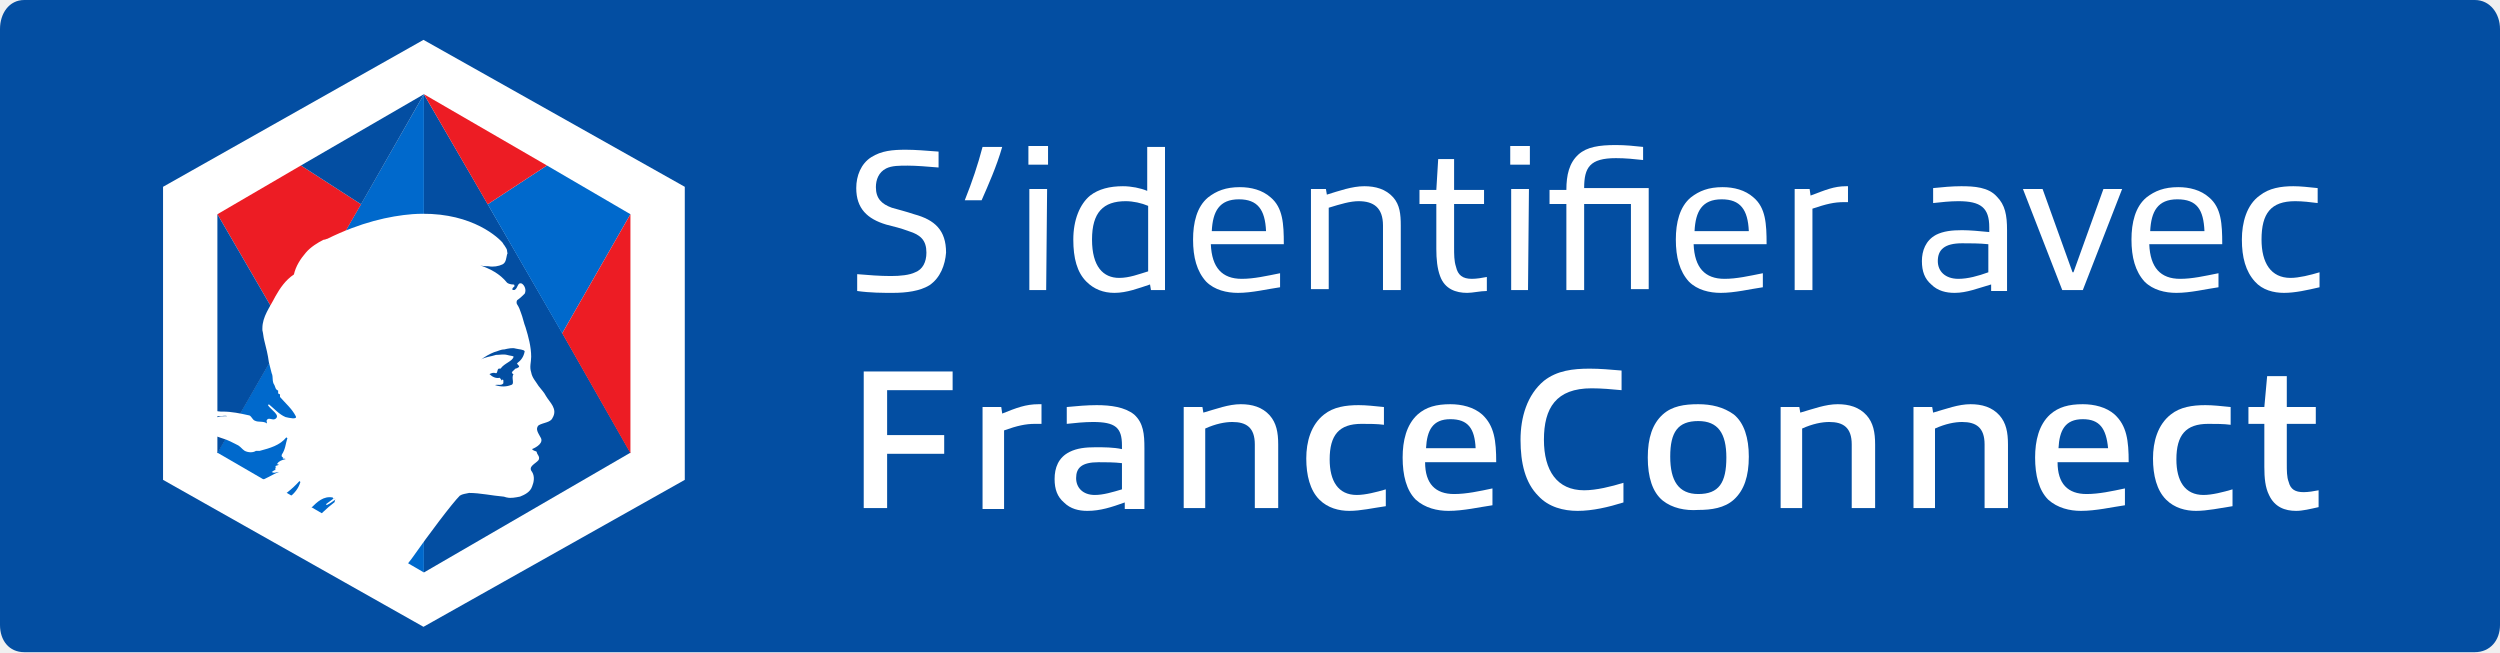
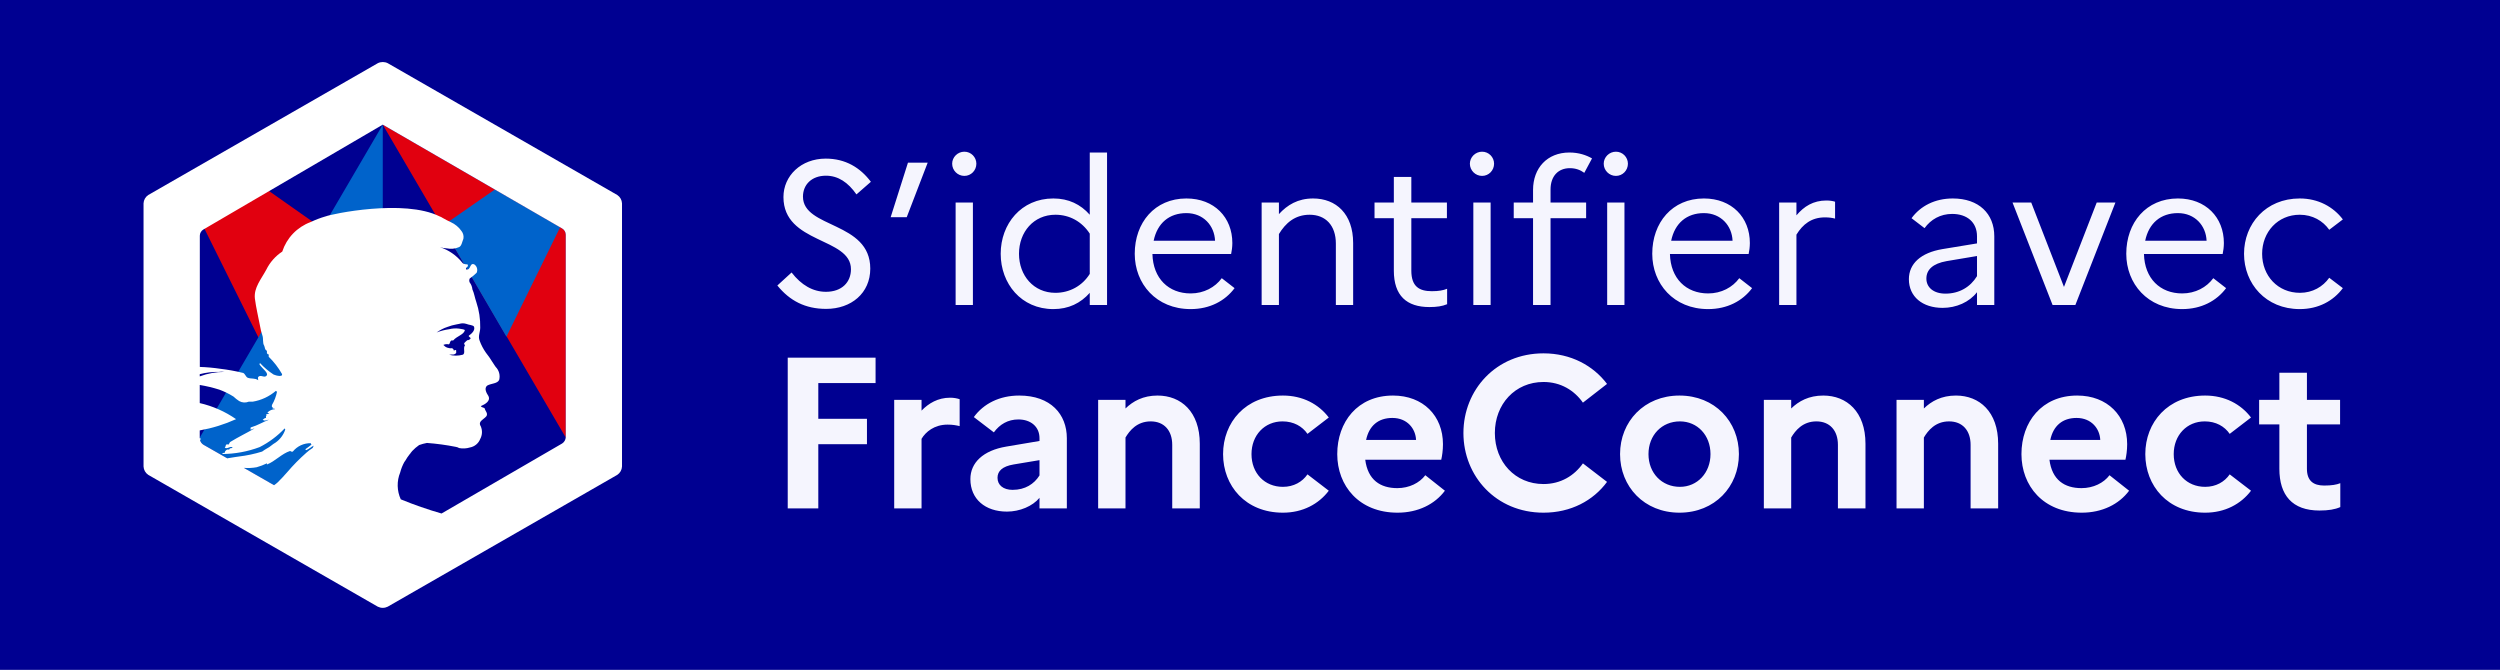
- <svg xmlns="http://www.w3.org/2000/svg" width="230px" height="60px" viewBox="0 0 230 60" version="1.1">
-   <g id="Page-1" stroke="none" stroke-width="1" fill="none" fill-rule="evenodd">
-     <g id="bouton-fc-standard" fill-rule="nonzero">
-       <path d="M2.235,0 C0.828,0 -1.70530257e-13,1.25 -1.70530257e-13,2.667 L-1.70530257e-13,57.5 C-1.70530257e-13,58.917 0.828,60 2.235,60 L227.683,60 C229.09,60 230,58.917 230,57.5 L230,2.667 C230,1.25 229.09,0 227.683,0 L38.32,0 L2.235,0 Z" id="Fond" fill="#034EA2" />
-       <g id="Typo" transform="translate(78, 13)" fill="#FFFFFF">
-         <path d="M7.489,13.256 C6.628,13.772 5.423,13.944 4.132,13.944 C3.271,13.944 2.066,13.944 0.861,13.772 L0.861,12.223 C1.894,12.309 2.927,12.395 3.959,12.395 C4.82,12.395 5.681,12.309 6.197,12.051 C6.886,11.792 7.23,11.104 7.23,10.243 C7.23,9.124 6.714,8.608 5.595,8.263 C4.906,8.005 4.218,7.833 3.529,7.661 C1.808,7.144 0.775,6.197 0.775,4.304 C0.775,3.185 1.205,2.066 2.152,1.463 C3.099,0.861 4.132,0.775 5.337,0.775 C6.197,0.775 7.23,0.861 8.349,0.947 L8.349,2.41 C7.316,2.324 6.284,2.238 5.509,2.238 C4.734,2.238 4.046,2.238 3.529,2.496 C2.841,2.841 2.582,3.529 2.582,4.218 C2.582,5.251 3.099,5.767 4.046,6.111 C4.648,6.284 5.337,6.456 6.111,6.714 C8.005,7.23 9.038,8.177 9.038,10.243 C8.952,11.362 8.522,12.567 7.489,13.256" id="Path" />
-         <path d="M10.759,5.423 C11.448,3.701 11.965,2.152 12.395,0.516 L14.203,0.516 C13.686,2.324 12.911,4.046 12.309,5.423 L10.759,5.423 Z" id="Path" />
-         <path d="M16.613,0.43 L18.42,0.43 L18.42,2.152 L16.613,2.152 L16.613,0.43 Z M18.248,13.686 L16.699,13.686 L16.699,4.39 L18.334,4.39 L18.248,13.686 L18.248,13.686 Z" id="Shape" />
-         <path d="M27.889,13.686 L27.803,13.17 C26.77,13.514 25.651,13.944 24.532,13.944 C23.499,13.944 22.638,13.6 21.949,12.911 C21.089,12.051 20.744,10.759 20.744,9.038 C20.744,7.23 21.347,5.767 22.294,4.992 C23.068,4.39 24.101,4.132 25.306,4.132 C26.081,4.132 26.942,4.304 27.544,4.562 L27.544,0.516 L29.18,0.516 L29.18,13.686 L27.889,13.686 L27.889,13.686 Z M27.63,11.965 L27.63,5.939 C27.028,5.681 26.253,5.509 25.565,5.509 C23.499,5.509 22.466,6.542 22.466,9.038 C22.466,11.534 23.499,12.567 24.962,12.567 C25.909,12.567 26.77,12.223 27.63,11.965" id="Shape" />
-         <path d="M35.894,13.944 C34.861,13.944 33.742,13.686 32.967,12.911 C32.106,11.965 31.762,10.673 31.762,9.038 C31.762,7.489 32.106,6.025 33.139,5.165 C33.914,4.562 34.775,4.218 36.066,4.218 C37.099,4.218 38.132,4.476 38.906,5.165 C40.025,6.111 40.111,7.575 40.111,9.468 L33.397,9.468 C33.484,11.62 34.43,12.653 36.238,12.653 C37.357,12.653 38.476,12.395 39.767,12.137 L39.767,13.428 C38.562,13.6 37.185,13.944 35.894,13.944 M35.98,5.337 C34.172,5.337 33.57,6.456 33.484,8.263 L38.476,8.263 C38.39,6.284 37.701,5.337 35.98,5.337" id="Shape" />
-         <path d="M49.235,13.686 L49.235,7.747 C49.235,6.111 48.375,5.509 46.997,5.509 C46.223,5.509 45.362,5.767 44.243,6.111 L44.243,13.6 L42.608,13.6 L42.608,4.39 L43.985,4.39 L44.071,4.906 C45.19,4.562 46.395,4.132 47.514,4.132 C48.547,4.132 49.494,4.39 50.182,5.165 C50.785,5.853 50.871,6.714 50.871,7.747 L50.871,13.686 L49.235,13.686 L49.235,13.686 Z" id="Path" />
-         <path d="M56.982,13.944 C55.949,13.944 54.916,13.6 54.486,12.395 C54.228,11.706 54.142,10.846 54.142,9.899 L54.142,5.767 L52.592,5.767 L52.592,4.476 L54.142,4.476 L54.314,1.635 L55.777,1.635 L55.777,4.476 L58.532,4.476 L58.532,5.767 L55.777,5.767 L55.777,9.727 C55.777,10.415 55.777,11.018 55.949,11.534 C56.122,12.309 56.552,12.653 57.413,12.653 C57.843,12.653 58.359,12.567 58.79,12.481 L58.79,13.772 C58.187,13.772 57.499,13.944 56.982,13.944" id="Path" />
-         <path d="M60.942,0.43 L62.749,0.43 L62.749,2.152 L60.942,2.152 L60.942,0.43 Z M62.577,13.686 L61.028,13.686 L61.028,4.39 L62.663,4.39 L62.577,13.686 L62.577,13.686 Z" id="Shape" />
-         <path d="M72.046,13.686 L72.046,5.767 L67.742,5.767 L67.742,13.686 L66.106,13.686 L66.106,5.767 L64.557,5.767 L64.557,4.476 L66.106,4.476 C66.106,3.099 66.365,1.98 67.225,1.205 C68,0.516 69.119,0.344 70.668,0.344 C71.529,0.344 72.39,0.43 73.165,0.516 L73.165,1.722 C72.39,1.635 71.529,1.549 70.668,1.549 C68.258,1.549 67.742,2.41 67.742,4.304 L73.681,4.304 L73.681,13.6 L72.046,13.6 L72.046,13.686 Z" id="Path" />
-         <path d="M80.309,13.944 C79.276,13.944 78.157,13.686 77.382,12.911 C76.522,11.965 76.177,10.673 76.177,9.038 C76.177,7.489 76.522,6.025 77.554,5.165 C78.329,4.562 79.19,4.218 80.481,4.218 C81.514,4.218 82.547,4.476 83.322,5.165 C84.441,6.111 84.527,7.575 84.527,9.468 L77.813,9.468 C77.899,11.62 78.846,12.653 80.653,12.653 C81.772,12.653 82.891,12.395 84.182,12.137 L84.182,13.428 C82.977,13.6 81.6,13.944 80.309,13.944 M80.395,5.337 C78.587,5.337 77.985,6.456 77.899,8.263 L82.891,8.263 C82.805,6.284 82.116,5.337 80.395,5.337" id="Shape" />
-         <path d="M87.109,13.686 L87.109,4.39 L88.486,4.39 L88.572,4.992 C89.949,4.476 90.724,4.132 91.843,4.132 L92.015,4.132 L92.015,5.595 L91.671,5.595 C90.724,5.595 90.035,5.767 88.744,6.197 L88.744,13.686 L87.109,13.686 Z" id="Path" />
-         <path d="M105.185,13.686 L105.185,13.17 C103.98,13.514 102.947,13.944 101.828,13.944 C101.053,13.944 100.278,13.772 99.676,13.17 C99.073,12.653 98.815,11.965 98.815,11.018 C98.815,10.071 99.159,9.124 100.106,8.608 C100.795,8.263 101.57,8.177 102.516,8.177 C103.205,8.177 104.152,8.263 105.013,8.349 L105.013,7.919 C105.013,6.111 104.238,5.509 102.172,5.509 C101.397,5.509 100.623,5.595 99.848,5.681 L99.848,4.304 C100.709,4.218 101.57,4.132 102.43,4.132 C103.635,4.132 104.927,4.218 105.701,5.078 C106.476,5.853 106.648,6.8 106.648,8.177 L106.648,13.772 L105.185,13.772 L105.185,13.686 Z M104.927,9.468 C104.152,9.382 103.205,9.382 102.516,9.382 C100.881,9.382 100.278,9.985 100.278,11.018 C100.278,11.965 100.967,12.653 102.172,12.653 C103.033,12.653 103.98,12.395 104.927,12.051 L104.927,9.468 L104.927,9.468 Z" id="Shape" />
-         <polygon id="Path" points="111.727 13.686 108.111 4.39 109.919 4.39 112.673 12.051 112.759 12.051 115.514 4.39 117.235 4.39 113.62 13.686" />
-         <path d="M122.228,13.944 C121.195,13.944 120.076,13.686 119.301,12.911 C118.441,11.965 118.096,10.673 118.096,9.038 C118.096,7.489 118.441,6.025 119.473,5.165 C120.248,4.562 121.109,4.218 122.4,4.218 C123.433,4.218 124.466,4.476 125.241,5.165 C126.359,6.111 126.446,7.575 126.446,9.468 L119.732,9.468 C119.818,11.62 120.765,12.653 122.572,12.653 C123.691,12.653 124.81,12.395 126.101,12.137 L126.101,13.428 C124.896,13.6 123.519,13.944 122.228,13.944 M122.314,5.337 C120.506,5.337 119.904,6.456 119.818,8.263 L124.81,8.263 C124.724,6.284 124.122,5.337 122.314,5.337" id="Shape" />
-         <path d="M132.127,13.944 C131.18,13.944 130.147,13.686 129.458,12.911 C128.597,11.965 128.253,10.673 128.253,9.038 C128.253,7.489 128.684,5.853 129.889,4.992 C130.749,4.304 131.868,4.132 132.987,4.132 C133.676,4.132 134.365,4.218 135.225,4.304 L135.225,5.681 C134.537,5.595 133.848,5.509 133.159,5.509 C130.922,5.509 130.061,6.628 130.061,9.038 C130.061,11.19 130.922,12.567 132.729,12.567 C133.504,12.567 134.537,12.309 135.397,12.051 L135.397,13.428 C134.278,13.686 133.159,13.944 132.127,13.944" id="Path" />
-         <polygon id="Path" points="3.615 28.749 3.615 33.742 1.463 33.742 1.463 21.175 9.641 21.175 9.641 22.896 3.615 22.896 3.615 27.028 8.866 27.028 8.866 28.749" />
-         <path d="M12.395,33.742 L12.395,24.446 L14.116,24.446 L14.203,25.048 C15.494,24.532 16.354,24.187 17.559,24.187 L17.818,24.187 L17.818,25.995 L17.215,25.995 C16.354,25.995 15.58,26.167 14.375,26.597 L14.375,33.828 L12.395,33.828 L12.395,33.742 Z" id="Path" />
-         <path d="M25.478,33.742 L25.478,33.225 C24.273,33.656 23.241,34 22.035,34 C21.261,34 20.486,33.828 19.884,33.225 C19.281,32.709 19.023,32.02 19.023,31.073 C19.023,30.041 19.367,29.094 20.4,28.577 C21.089,28.233 21.863,28.147 22.81,28.147 C23.499,28.147 24.446,28.147 25.22,28.319 L25.22,27.975 C25.22,26.339 24.618,25.823 22.552,25.823 C21.777,25.823 20.916,25.909 20.142,25.995 L20.142,24.446 C21.003,24.359 22.035,24.273 22.896,24.273 C24.187,24.273 25.478,24.446 26.339,25.134 C27.2,25.909 27.286,26.942 27.286,28.233 L27.286,33.828 L25.478,33.828 L25.478,33.742 Z M25.22,29.61 C24.532,29.524 23.671,29.524 23.068,29.524 C21.519,29.524 21.003,30.041 21.003,30.987 C21.003,31.848 21.605,32.537 22.724,32.537 C23.499,32.537 24.359,32.278 25.22,32.02 L25.22,29.61 Z" id="Shape" />
-         <path d="M37.443,33.742 L37.443,27.889 C37.443,26.339 36.668,25.823 35.377,25.823 C34.689,25.823 33.828,25.995 32.881,26.425 L32.881,33.742 L30.901,33.742 L30.901,24.446 L32.623,24.446 L32.709,24.962 C33.914,24.618 35.033,24.187 36.152,24.187 C37.185,24.187 38.132,24.446 38.82,25.22 C39.423,25.909 39.595,26.77 39.595,27.889 L39.595,33.742 L37.443,33.742 Z" id="Path" />
-         <path d="M46.137,34 C45.19,34 44.157,33.742 43.382,32.967 C42.522,32.106 42.177,30.729 42.177,29.18 C42.177,27.63 42.608,26.081 43.813,25.134 C44.673,24.446 45.792,24.273 46.997,24.273 C47.686,24.273 48.461,24.359 49.322,24.446 L49.322,26.081 C48.719,25.995 47.944,25.995 47.256,25.995 C45.19,25.995 44.329,27.028 44.329,29.266 C44.329,31.246 45.104,32.537 46.825,32.537 C47.6,32.537 48.633,32.278 49.494,32.02 L49.494,33.57 C48.289,33.742 47.17,34 46.137,34" id="Path" />
-         <path d="M55.261,34 C54.228,34 53.109,33.742 52.248,32.967 C51.387,32.106 51.043,30.729 51.043,29.094 C51.043,27.544 51.387,26.081 52.42,25.134 C53.195,24.446 54.142,24.187 55.433,24.187 C56.466,24.187 57.585,24.446 58.359,25.134 C59.478,26.167 59.651,27.544 59.651,29.524 L53.109,29.524 C53.109,31.504 54.056,32.451 55.777,32.451 C56.896,32.451 58.101,32.192 59.306,31.934 L59.306,33.484 C58.101,33.656 56.638,34 55.261,34 M55.433,25.565 C53.797,25.565 53.281,26.597 53.195,28.233 L57.757,28.233 C57.671,26.425 57.068,25.565 55.433,25.565" id="Shape" />
-         <path d="M67.139,34 C65.848,34 64.471,33.656 63.524,32.623 C62.319,31.418 61.889,29.61 61.889,27.458 C61.889,25.392 62.491,23.327 64.041,22.035 C65.246,21.089 66.709,20.916 68.258,20.916 C69.205,20.916 70.152,21.003 71.185,21.089 L71.185,22.896 C70.324,22.81 69.291,22.724 68.43,22.724 C65.159,22.724 64.041,24.532 64.041,27.458 C64.041,30.299 65.246,32.106 67.742,32.106 C68.861,32.106 70.238,31.762 71.357,31.418 L71.357,33.225 C69.98,33.656 68.516,34 67.139,34" id="Path" />
-         <path d="M74.972,33.053 C74.025,32.278 73.595,30.901 73.595,29.094 C73.595,27.286 74.025,25.995 74.972,25.134 C75.833,24.359 76.952,24.187 78.243,24.187 C79.448,24.187 80.567,24.446 81.514,25.134 C82.461,25.909 82.891,27.286 82.891,29.008 C82.891,30.815 82.461,32.106 81.514,32.967 C80.653,33.742 79.448,33.914 78.243,33.914 C77.038,34 75.833,33.742 74.972,33.053 M80.825,29.094 C80.825,26.856 80.051,25.737 78.243,25.737 C76.349,25.737 75.661,26.77 75.661,29.008 C75.661,31.246 76.435,32.451 78.243,32.451 C80.137,32.451 80.825,31.418 80.825,29.094" id="Shape" />
-         <path d="M92.359,33.742 L92.359,27.889 C92.359,26.339 91.585,25.823 90.294,25.823 C89.605,25.823 88.744,25.995 87.797,26.425 L87.797,33.742 L85.818,33.742 L85.818,24.446 L87.539,24.446 L87.625,24.962 C88.83,24.618 89.949,24.187 91.068,24.187 C92.101,24.187 93.048,24.446 93.737,25.22 C94.339,25.909 94.511,26.77 94.511,27.889 L94.511,33.742 L92.359,33.742 Z" id="Path" />
-         <path d="M104.582,33.742 L104.582,27.889 C104.582,26.339 103.808,25.823 102.516,25.823 C101.828,25.823 100.967,25.995 100.02,26.425 L100.02,33.742 L98.041,33.742 L98.041,24.446 L99.762,24.446 L99.848,24.962 C101.053,24.618 102.172,24.187 103.291,24.187 C104.324,24.187 105.271,24.446 105.959,25.22 C106.562,25.909 106.734,26.77 106.734,27.889 L106.734,33.742 L104.582,33.742 Z" id="Path" />
-         <path d="M113.448,34 C112.415,34 111.296,33.742 110.435,32.967 C109.575,32.106 109.23,30.729 109.23,29.094 C109.23,27.544 109.575,26.081 110.608,25.134 C111.382,24.446 112.329,24.187 113.62,24.187 C114.653,24.187 115.772,24.446 116.547,25.134 C117.666,26.167 117.838,27.544 117.838,29.524 L111.296,29.524 C111.296,31.504 112.243,32.451 113.965,32.451 C115.084,32.451 116.289,32.192 117.494,31.934 L117.494,33.484 C116.289,33.656 114.825,34 113.448,34 M113.62,25.565 C111.985,25.565 111.468,26.597 111.382,28.233 L115.944,28.233 C115.772,26.425 115.17,25.565 113.62,25.565" id="Shape" />
-         <path d="M124.035,34 C123.089,34 122.056,33.742 121.281,32.967 C120.42,32.106 120.076,30.729 120.076,29.18 C120.076,27.63 120.506,26.081 121.711,25.134 C122.572,24.446 123.691,24.273 124.896,24.273 C125.585,24.273 126.359,24.359 127.22,24.446 L127.22,26.081 C126.618,25.995 125.843,25.995 125.154,25.995 C123.089,25.995 122.228,27.028 122.228,29.266 C122.228,31.246 123.003,32.537 124.724,32.537 C125.499,32.537 126.532,32.278 127.392,32.02 L127.392,33.57 C126.273,33.742 125.068,34 124.035,34" id="Path" />
-         <path d="M133.246,34 C132.213,34 131.266,33.656 130.749,32.537 C130.405,31.848 130.319,30.987 130.319,29.954 L130.319,25.995 L128.856,25.995 L128.856,24.446 L130.319,24.446 L130.577,21.605 L132.385,21.605 L132.385,24.446 L135.053,24.446 L135.053,25.995 L132.385,25.995 L132.385,29.61 C132.385,30.299 132.385,30.901 132.557,31.332 C132.729,32.02 133.159,32.278 133.934,32.278 C134.365,32.278 134.881,32.192 135.311,32.106 L135.311,33.656 C134.537,33.828 133.848,34 133.246,34" id="Path" />
-       </g>
-       <g id="Symbole" transform="translate(15, 3)">
-         <polygon id="Hexagone" fill="#FFFFFF" points="0 14.186 0 41.147 23.96 54.667 48 41.147 48 14.186 23.96 0.667" />
-         <g id="Mosaique" transform="translate(5, 5.666667)">
-           <polygon id="Path" fill="#034EA2" points="31.722 21.959 24.865 10.109 19 0 19 13.838 19 44 38 32.979 38 32.979" />
-           <polygon id="Path" fill="#0069CC" points="24.865 10.128 31.722 22 38 11.042 38 11.042 30.317 6.558" />
-           <polygon id="Path" fill="#ED1C24" points="30.317 6.558 19 2.22044605e-14 24.865 10.128" />
-           <polygon id="Path" fill="#0069CC" points="24.865 10.128 19 2.22044605e-14" />
-           <polygon id="Path" fill="#ED1C24" points="38 33.042 38 11.042 31.722 22" />
-           <polygon id="Path" fill="#0069CC" points="6.361 21.959 13.217 10.109 19 0 19 13.838 19 44 0 32.979 0 32.979" />
-           <polygon id="Path" fill="#ED1C24" points="13.217 10.128 6.361 22 0 11.042 0 11.042 7.683 6.558" />
-           <polygon id="Path" fill="#034EA2" points="7.683 6.558 19 2.22044605e-14 13.217 10.128" />
-           <polygon id="Path" fill="#034EA2" points="-9.23705556e-14 33.042 -9.23705556e-14 11.042 6.361 22" />
-         </g>
-         <g id="Marianne" transform="translate(3, 16.66667)">
-           <path d="M26.246,13.21 C26.585,13.21 26.923,13.125 27.262,13.21 C27.515,13.295 27.854,13.295 27.854,13.38 C27.769,13.89 27.008,13.975 26.669,14.485 C26.585,14.485 26.585,14.485 26.5,14.485 C26.331,14.57 26.415,14.91 26.246,14.91 C26.077,14.825 25.908,14.91 25.654,14.995 C25.908,15.25 26.246,15.42 26.585,15.335 C26.669,15.335 26.754,15.42 26.754,15.59 C26.754,15.59 26.838,15.59 26.838,15.505 C26.923,15.505 26.923,15.505 26.923,15.59 C26.923,15.675 26.923,15.76 26.923,15.845 C26.754,16.1 26.415,16.015 26.162,16.015 C26.669,16.1 27.177,16.1 27.6,16.015 C27.938,15.845 27.6,15.25 27.854,14.995 C27.769,14.995 27.854,14.825 27.685,14.825 C27.769,14.74 27.938,14.485 28.023,14.485 C28.108,14.485 28.362,14.4 28.362,14.315 C28.362,14.23 28.108,14.145 28.192,13.975 C28.531,13.72 28.869,13.38 28.7,12.955 C28.615,12.785 28.108,12.785 27.854,12.7 C27.515,12.615 27.177,12.7 26.838,12.785 C26.5,12.785 26.246,12.955 25.908,13.04 C25.485,13.21 25.146,13.465 24.723,13.72 C25.315,13.465 25.738,13.38 26.246,13.21 Z" id="Path" fill="#034EA2" />
-           <path d="M32.232,16.77 C32.062,16.433 31.806,16.181 31.55,15.845 C31.294,15.424 30.953,15.088 30.868,14.583 C30.697,14.079 30.868,13.658 30.868,13.154 C30.868,12.229 30.612,11.304 30.356,10.463 C30.186,10.042 30.1,9.538 29.93,9.117 C29.845,8.865 29.759,8.613 29.589,8.36 C29.504,8.276 29.504,8.024 29.589,7.94 C29.845,7.772 30.1,7.519 30.271,7.351 C30.441,7.015 30.271,6.594 30.015,6.426 C29.589,6.258 29.674,6.847 29.333,7.015 C29.248,7.015 29.248,7.015 29.162,7.015 C29.077,6.847 29.248,6.762 29.333,6.678 C29.333,6.594 29.333,6.51 29.248,6.51 C28.992,6.51 28.736,6.426 28.651,6.342 C27.969,5.501 27.116,5.081 26.178,4.744 C26.434,4.828 26.69,4.828 26.945,4.828 C27.372,4.912 27.883,4.828 28.224,4.66 C28.566,4.492 28.566,4.071 28.651,3.735 C28.736,3.651 28.651,3.567 28.651,3.399 C28.651,3.231 28.48,3.062 28.395,2.894 C28.395,2.894 28.31,2.81 28.224,2.642 C27.542,1.885 24.899,-0.301 19.953,0.035 C17.821,0.203 15.178,0.792 12.108,2.305 C12.023,2.305 11.938,2.39 11.767,2.39 C11.256,2.642 10.574,3.062 10.147,3.567 C9.636,4.156 9.209,4.828 9.039,5.585 C8.271,6.09 7.76,6.847 7.333,7.603 C6.822,8.613 6.139,9.454 6.139,10.547 C6.139,10.631 6.139,10.715 6.139,10.715 C6.225,11.051 6.225,11.304 6.31,11.64 C6.481,12.313 6.651,12.985 6.736,13.658 C6.822,13.995 6.907,14.331 6.992,14.667 C7.163,15.004 6.992,15.424 7.248,15.761 C7.333,15.929 7.333,16.181 7.589,16.265 C7.589,16.349 7.589,16.433 7.589,16.517 C7.674,16.602 7.674,16.602 7.76,16.602 C7.76,16.686 7.76,16.77 7.76,16.854 C8.271,17.442 8.868,17.947 9.209,18.62 C9.38,18.956 8.612,18.788 8.271,18.704 C7.674,18.452 7.248,17.947 6.736,17.527 C6.736,17.527 6.651,17.611 6.651,17.611 C6.907,18.031 7.845,18.536 7.333,18.872 C7.077,19.04 6.736,18.704 6.566,18.956 C6.481,19.04 6.566,19.208 6.566,19.293 C6.225,19.04 5.798,19.208 5.457,19.04 C5.201,18.956 5.116,18.536 4.86,18.536 C4.093,18.368 3.326,18.199 2.473,18.199 C2.388,18.199 2.302,18.199 2.302,18.199 C1.535,18.115 0.767,18.031 0.085,18.115 L0.085,18.956 C0.767,18.788 1.45,18.62 2.132,18.62 C2.217,18.62 2.302,18.62 2.302,18.62 C2.473,18.62 2.729,18.536 2.899,18.62 C2.643,18.62 2.302,18.62 2.046,18.704 C1.364,18.788 0.682,19.04 0,19.293 L0,20.134 C0.341,20.218 0.767,20.218 1.109,20.302 C1.535,20.386 1.961,20.47 2.388,20.638 C2.984,20.806 3.411,21.059 3.922,21.311 C4.178,21.479 4.264,21.647 4.519,21.815 C4.86,21.984 5.287,21.984 5.543,21.815 C5.628,21.815 5.798,21.815 5.884,21.815 C6.822,21.563 7.76,21.311 8.356,20.554 C8.356,20.638 8.442,20.638 8.442,20.638 C8.271,21.143 8.271,21.647 7.93,22.152 C7.93,22.236 7.845,22.32 8.015,22.404 C8.101,22.404 8.101,22.404 8.101,22.404 C8.015,22.404 8.015,22.404 8.015,22.488 C8.015,22.572 8.186,22.488 8.271,22.572 C7.93,22.656 7.674,22.74 7.504,22.993 C7.504,23.077 7.589,23.077 7.674,23.077 C7.589,23.161 7.333,23.161 7.333,23.245 C7.333,23.245 7.419,23.329 7.419,23.329 C7.333,23.329 7.333,23.329 7.333,23.413 C7.333,23.497 7.333,23.497 7.333,23.581 C7.163,23.581 7.077,23.75 6.992,23.75 C7.248,23.918 7.419,23.75 7.674,23.75 C6.992,24.002 6.481,24.422 5.798,24.591 C5.713,24.591 5.798,24.759 5.713,24.759 C5.884,24.843 6.054,24.675 6.225,24.675 C5.884,24.927 5.543,25.095 5.201,25.263 L7.248,26.441 C8.101,25.936 8.868,25.347 9.55,24.591 C9.55,24.591 9.636,24.675 9.636,24.675 C9.465,25.263 9.124,25.684 8.612,26.104 C8.271,26.272 8.015,26.609 7.76,26.693 L9.294,27.534 C9.636,27.282 9.891,27.113 10.318,26.945 C10.403,26.945 10.488,27.029 10.659,27.029 C11.17,26.525 11.767,25.936 12.62,26.104 C12.62,26.188 12.62,26.188 12.705,26.188 C12.705,26.188 12.705,26.188 12.705,26.188 C12.705,26.188 12.791,26.188 12.791,26.104 C12.791,26.188 12.791,26.188 12.705,26.188 C12.449,26.357 12.279,26.525 12.023,26.693 C11.938,26.777 12.023,26.777 12.108,26.777 C12.449,26.609 12.62,26.441 12.876,26.272 C12.791,26.357 12.791,26.441 12.791,26.525 C12.023,27.113 11.426,27.702 10.829,28.375 L18.93,33 C19.186,32.664 19.527,32.159 19.868,31.739 C21.403,29.552 23.62,26.609 24.302,25.936 C24.558,25.768 24.814,25.768 25.155,25.684 C26.178,25.684 27.286,25.936 28.31,26.02 C28.395,26.02 28.566,26.104 28.651,26.104 C28.992,26.188 29.418,26.104 29.845,26.02 C30.271,25.852 30.783,25.6 30.953,25.095 C31.124,24.675 31.209,24.17 30.953,23.75 C30.527,23.245 31.294,22.993 31.55,22.656 C31.721,22.32 31.379,22.152 31.379,21.9 C31.294,21.815 31.038,21.815 30.953,21.647 C31.379,21.479 32.062,21.059 31.721,20.554 C31.55,20.218 31.209,19.797 31.55,19.461 C31.976,19.208 32.659,19.208 32.829,18.788 C33.341,17.947 32.573,17.358 32.232,16.77 Z M29.589,13.742 C29.504,13.826 29.759,13.911 29.759,14.079 C29.674,14.163 29.504,14.247 29.418,14.247 C29.333,14.331 29.162,14.499 29.077,14.583 C29.162,14.583 29.077,14.751 29.248,14.751 C28.992,15.088 29.418,15.677 28.992,15.761 C28.566,15.929 28.054,15.929 27.542,15.761 C27.798,15.677 28.139,15.845 28.31,15.592 C28.31,15.508 28.31,15.424 28.31,15.34 C28.31,15.256 28.224,15.256 28.224,15.256 C28.139,15.34 28.139,15.34 28.139,15.34 C28.139,15.256 27.969,15.088 27.969,15.088 C27.628,15.172 27.286,15.004 27.031,14.751 C27.201,14.667 27.372,14.583 27.628,14.667 C27.798,14.667 27.713,14.331 27.883,14.247 C27.969,14.247 27.969,14.247 28.054,14.247 C28.395,13.742 29.162,13.574 29.248,13.154 C29.248,13.07 28.907,13.07 28.651,12.985 C28.31,12.901 27.969,12.985 27.628,12.985 C27.116,13.154 26.69,13.154 26.263,13.406 C26.604,13.154 27.031,12.901 27.457,12.733 C27.798,12.649 28.054,12.481 28.395,12.481 C28.736,12.397 29.162,12.313 29.418,12.397 C29.759,12.481 30.186,12.481 30.271,12.649 C30.186,13.154 29.93,13.49 29.589,13.742 Z" id="Shape" fill="#FFFFFF" />
-         </g>
-       </g>
-     </g>
-   </g>
+ <svg xmlns="http://www.w3.org/2000/svg" width="209" height="56" viewBox="0 0 209 56" fill="none">
+   <rect width="209" height="56" fill="#000091" />
+   <path d="M46.992 19.098L31.998 10.421L17.004 19.182C16.911 19.235 16.834 19.311 16.781 19.403C16.727 19.495 16.698 19.599 16.698 19.706V36.654C16.704 36.759 16.735 36.862 16.788 36.953C16.841 37.044 16.915 37.121 17.004 37.178L31.996 45.778L46.99 37.072C47.079 37.015 47.153 36.938 47.206 36.847C47.26 36.756 47.29 36.653 47.296 36.548V19.626C47.297 19.519 47.269 19.414 47.215 19.321C47.162 19.228 47.085 19.151 46.992 19.098Z" fill="#000091" />
+   <path d="M26.641 19.598L21.612 28.226L17.055 19.051L22.445 15.938L26.934 19.098L26.641 19.598ZM47.297 36.578V19.62C47.297 19.513 47.269 19.409 47.215 19.317C47.161 19.225 47.084 19.149 46.991 19.097L31.998 10.421" fill="#E1000F" />
+   <path d="M16.7 36.578L32 10.421V45.783L17.004 37.178C16.915 37.121 16.841 37.044 16.788 36.953C16.735 36.862 16.704 36.759 16.698 36.654V19.706L16.7 36.578ZM41.369 15.843L46.827 18.998L42.338 28.148L36.951 18.912L41.369 15.843Z" fill="#0063CB" />
+   <path d="M51.606 16.303L32.416 5.283C32.287 5.218 32.144 5.185 32 5.185C31.856 5.185 31.713 5.218 31.584 5.283L12.394 16.303C12.278 16.38 12.183 16.483 12.114 16.603C12.046 16.724 12.007 16.859 12 16.998V38.998C12.006 39.137 12.045 39.273 12.113 39.395C12.182 39.517 12.278 39.62 12.394 39.698L31.583 50.718C31.712 50.782 31.855 50.816 31.999 50.816C32.143 50.816 32.286 50.782 32.415 50.718L51.606 39.698C51.722 39.62 51.818 39.517 51.887 39.395C51.955 39.273 51.994 39.137 52 38.998V16.998C51.993 16.859 51.954 16.724 51.886 16.603C51.817 16.483 51.721 16.38 51.606 16.303ZM22.789 34.059H22.868C22.826 34.059 22.789 34.066 22.789 34.109C22.789 34.209 22.94 34.109 22.989 34.209C22.751 34.215 22.526 34.314 22.36 34.485C22.36 34.536 22.46 34.536 22.511 34.536C22.436 34.636 22.285 34.586 22.234 34.687C22.261 34.714 22.296 34.731 22.334 34.737C22.284 34.737 22.234 34.737 22.234 34.788V34.939C22.108 34.939 22.058 35.039 21.957 35.09C22.157 35.241 22.284 35.09 22.485 35.09C21.957 35.29 21.529 35.568 21.001 35.719C20.901 35.719 21.001 35.87 20.901 35.87C21.052 35.97 21.128 35.82 21.278 35.82C20.624 36.197 19.945 36.52 19.241 36.952C19.187 37.006 19.152 37.076 19.141 37.152H18.941C18.841 37.202 18.891 37.328 18.79 37.429C19.016 37.58 19.29 37.229 19.444 37.429C19.494 37.429 19.344 37.479 19.244 37.479C19.194 37.479 19.194 37.579 19.144 37.579H18.99C18.89 37.654 18.79 37.705 18.79 37.855C18.747 37.847 18.702 37.852 18.662 37.87C18.621 37.888 18.587 37.917 18.564 37.955C19.638 37.951 20.703 37.755 21.708 37.377C22.488 36.98 23.194 36.453 23.796 35.818C23.823 35.845 23.841 35.88 23.846 35.918C23.699 36.354 23.417 36.733 23.04 36.998C22.763 37.149 22.562 37.375 22.34 37.476C22.192 37.559 22.049 37.651 21.912 37.752C21.28 37.949 20.631 38.087 19.973 38.164L19.668 38.208C19.443 38.241 19.219 38.277 18.997 38.316L17.004 37.178C16.931 37.132 16.868 37.072 16.819 37.001C16.769 36.931 16.734 36.851 16.716 36.767C16.749 36.749 16.781 36.728 16.81 36.704C16.779 36.671 16.74 36.647 16.697 36.633V35.983C17.745 35.797 18.765 35.48 19.735 35.041C18.818 34.403 17.787 33.947 16.698 33.698V32.183C17.253 32.274 17.801 32.405 18.337 32.575C18.75 32.727 19.146 32.92 19.519 33.153C19.666 33.294 19.826 33.42 19.997 33.53C20.118 33.599 20.253 33.639 20.391 33.648C20.53 33.656 20.669 33.633 20.797 33.58H21.127C21.843 33.462 22.514 33.148 23.064 32.675C23.064 32.725 23.114 32.725 23.164 32.725C23.086 33.123 22.941 33.506 22.736 33.857C22.739 33.908 22.688 34.009 22.789 34.059ZM25.606 37.63C25.857 37.53 26.006 37.353 26.235 37.253C26.185 37.303 26.185 37.404 26.135 37.453C25.947 37.57 25.771 37.704 25.607 37.853C25.041 38.351 24.512 38.889 24.022 39.463C23.77 39.763 23.494 40.041 23.222 40.318C23.126 40.408 23.022 40.49 22.912 40.563L20.385 39.113C20.744 39.143 21.106 39.125 21.461 39.06C21.755 38.977 22.042 38.868 22.316 38.733V38.833C23.016 38.556 23.548 37.927 24.253 37.701C24.278 37.701 24.379 37.801 24.479 37.751C24.66 37.526 24.89 37.347 25.152 37.225C25.414 37.104 25.7 37.044 25.988 37.051C25.988 37.101 25.988 37.151 26.038 37.151H26.063C25.912 37.277 25.736 37.402 25.563 37.528C25.506 37.58 25.556 37.63 25.606 37.63ZM16.698 31.466V31.28C17.216 31.144 17.75 31.081 18.286 31.092C18.444 31.067 18.606 31.067 18.764 31.092C18.058 31.091 17.358 31.218 16.698 31.466ZM47.298 36.554C47.292 36.659 47.261 36.762 47.208 36.853C47.155 36.944 47.081 37.021 46.992 37.078L36.913 42.929C35.756 42.598 34.618 42.202 33.505 41.744C33.344 41.393 33.256 41.013 33.247 40.627C33.239 40.24 33.309 39.857 33.455 39.499C33.535 39.191 33.653 38.894 33.807 38.616C33.832 38.591 33.857 38.566 33.857 38.54C33.864 38.54 33.87 38.537 33.875 38.533C33.879 38.528 33.882 38.522 33.882 38.515C33.993 38.32 34.119 38.135 34.259 37.96L34.274 37.945L34.294 37.924L34.309 37.909C34.309 37.884 34.334 37.859 34.359 37.833C34.384 37.782 34.434 37.757 34.459 37.707C34.635 37.521 34.828 37.353 35.038 37.207C35.251 37.13 35.469 37.071 35.692 37.03C36.503 37.09 37.309 37.199 38.107 37.358C38.205 37.373 38.299 37.407 38.384 37.458C38.685 37.517 38.996 37.499 39.289 37.408C39.48 37.373 39.659 37.29 39.808 37.166C39.958 37.043 40.074 36.883 40.144 36.702C40.232 36.541 40.282 36.362 40.291 36.178C40.3 35.995 40.266 35.812 40.194 35.643C40.016 35.367 40.181 35.206 40.375 35.053L40.443 34.998C40.529 34.937 40.607 34.864 40.674 34.782C40.8 34.53 40.574 34.382 40.523 34.152C40.473 34.052 40.297 34.102 40.196 33.952C40.548 33.801 41.051 33.523 40.825 33.095C40.674 32.868 40.448 32.465 40.725 32.238C41.077 32.038 41.58 32.087 41.731 31.759C41.78 31.568 41.779 31.368 41.728 31.178C41.677 30.988 41.577 30.814 41.439 30.674L41.364 30.566C41.289 30.459 41.215 30.352 41.153 30.246C40.994 29.982 40.818 29.729 40.625 29.489C40.405 29.177 40.227 28.838 40.097 28.48C39.946 28.102 40.147 27.774 40.147 27.396C40.162 26.668 40.051 25.942 39.82 25.252C39.694 24.899 39.644 24.521 39.493 24.193C39.474 23.982 39.396 23.781 39.267 23.613C39.242 23.562 39.229 23.506 39.229 23.449C39.229 23.392 39.242 23.336 39.267 23.285C39.472 23.14 39.666 22.98 39.846 22.806C39.902 22.684 39.912 22.546 39.876 22.416C39.839 22.287 39.758 22.175 39.646 22.1C39.319 21.949 39.346 22.428 39.118 22.529H38.967C38.917 22.403 39.017 22.352 39.118 22.252C39.118 22.202 39.118 22.101 39.068 22.101C38.868 22.101 38.691 22.05 38.64 21.95C38.158 21.349 37.511 20.902 36.779 20.664C36.967 20.722 37.161 20.755 37.358 20.764C37.696 20.835 38.047 20.8 38.364 20.664C38.591 20.588 38.641 20.185 38.741 19.958C38.761 19.848 38.758 19.735 38.732 19.626C38.706 19.518 38.658 19.416 38.59 19.327C38.363 18.997 38.05 18.735 37.684 18.571C37.508 18.495 37.231 18.344 37.005 18.218C36.928 18.164 36.843 18.121 36.754 18.092C33.789 16.607 27.685 17.892 27.22 18.092H27.211C26.782 18.216 26.365 18.375 25.962 18.567C25.407 18.773 24.907 19.102 24.497 19.528C24.087 19.955 23.78 20.469 23.597 21.032C23.026 21.407 22.566 21.928 22.264 22.541C21.836 23.341 21.208 24.05 21.308 24.955C21.408 25.735 21.585 26.439 21.736 27.244C21.779 27.516 21.846 27.784 21.936 28.044C22.036 28.32 21.936 28.673 22.087 28.899C22.162 29.05 22.112 29.226 22.314 29.327V29.527C22.364 29.577 22.364 29.627 22.465 29.627V29.827C22.9 30.25 23.272 30.733 23.572 31.261C23.672 31.537 23.094 31.412 22.872 31.311C22.456 31.04 22.076 30.719 21.74 30.355C21.712 30.382 21.695 30.417 21.689 30.455C21.889 30.807 22.595 31.235 22.217 31.461C22.017 31.561 21.789 31.31 21.588 31.512C21.538 31.587 21.588 31.688 21.588 31.788C21.311 31.588 21.01 31.688 20.733 31.588C20.533 31.538 20.481 31.161 20.255 31.161C19.659 31.015 19.054 30.906 18.444 30.834C17.868 30.747 17.287 30.694 16.705 30.675V19.706C16.705 19.599 16.734 19.495 16.788 19.403C16.841 19.311 16.918 19.235 17.011 19.182L31.998 10.421L46.992 19.098C47.085 19.151 47.162 19.227 47.215 19.319C47.269 19.411 47.298 19.515 47.298 19.622V36.554ZM39.344 28.293C39.314 28.34 39.272 28.378 39.222 28.404C39.173 28.43 39.118 28.443 39.062 28.442C38.962 28.526 38.868 28.617 38.78 28.715C38.88 28.715 38.78 28.864 38.88 28.864C38.675 29.087 38.957 29.558 38.675 29.657C38.306 29.756 37.917 29.756 37.548 29.657C37.603 29.645 37.659 29.64 37.715 29.641H37.8C37.863 29.648 37.926 29.64 37.985 29.617C38.044 29.594 38.096 29.557 38.137 29.509V29.309C38.137 29.259 38.086 29.259 38.037 29.259C38.011 29.287 37.975 29.305 37.937 29.309C37.934 29.264 37.919 29.221 37.891 29.185C37.864 29.149 37.826 29.123 37.783 29.109C37.65 29.127 37.515 29.111 37.389 29.063C37.264 29.016 37.153 28.938 37.065 28.836C37.201 28.771 37.354 28.753 37.501 28.786C37.629 28.786 37.578 28.563 37.732 28.464H37.886C38.193 28.092 38.757 27.993 38.86 27.621C38.86 27.521 38.578 27.521 38.373 27.472C38.099 27.438 37.821 27.455 37.553 27.522C37.193 27.572 36.84 27.663 36.502 27.795C36.782 27.589 37.094 27.43 37.425 27.324C37.657 27.234 37.898 27.167 38.143 27.124L38.275 27.098L38.408 27.071C38.589 27.017 38.783 27.017 38.964 27.071C39.195 27.171 39.579 27.171 39.63 27.319C39.73 27.592 39.476 27.864 39.195 28.063C39.138 28.144 39.344 28.198 39.344 28.293Z" fill="white" />
+   <path d="M64.986 23.868L66.176 22.78C66.992 23.834 67.961 24.395 69.049 24.395C70.375 24.395 71.14 23.596 71.14 22.508C71.14 19.822 65.496 20.4 65.496 16.473C65.496 14.705 66.958 13.26 69.032 13.26C70.698 13.26 71.922 14.025 72.806 15.198L71.599 16.252C70.902 15.249 70.069 14.688 69.049 14.688C67.876 14.688 67.128 15.419 67.128 16.439C67.128 19.108 72.755 18.496 72.755 22.457C72.755 24.514 71.157 25.823 69.066 25.823C67.315 25.823 66.023 25.143 64.986 23.868ZM75.803 18.156H74.46L75.905 13.6H77.554L75.803 18.156ZM80.621 14.705C80.06 14.705 79.601 14.246 79.601 13.685C79.601 13.141 80.06 12.682 80.621 12.682C81.182 12.682 81.624 13.141 81.624 13.685C81.624 14.246 81.182 14.705 80.621 14.705ZM79.89 25.5V16.932H81.335V25.5H79.89ZM83.658 21.216C83.658 18.717 85.375 16.592 88.061 16.592C89.336 16.592 90.339 17.085 91.104 17.952V12.75H92.549V25.5H91.104V24.48C90.339 25.347 89.336 25.84 88.061 25.84C85.375 25.84 83.658 23.715 83.658 21.216ZM85.188 21.216C85.188 23.035 86.412 24.48 88.231 24.48C89.421 24.48 90.475 23.902 91.104 22.899V19.533C90.441 18.513 89.404 17.952 88.231 17.952C86.412 17.952 85.188 19.397 85.188 21.216ZM103.211 24.089C102.412 25.16 101.137 25.84 99.539 25.84C96.649 25.84 94.864 23.715 94.864 21.216C94.864 18.615 96.53 16.592 99.182 16.592C101.511 16.592 103.024 18.173 103.024 20.315C103.024 20.655 102.973 20.995 102.922 21.233H96.343C96.394 23.29 97.703 24.531 99.539 24.531C100.644 24.531 101.579 24.021 102.14 23.256L103.211 24.089ZM99.182 17.816C97.754 17.816 96.751 18.649 96.445 20.128H101.579C101.528 18.87 100.61 17.816 99.182 17.816ZM105.473 25.5V16.932H106.918V17.901C107.615 17.136 108.499 16.592 109.774 16.592C111.695 16.592 113.123 17.884 113.123 20.315V25.5H111.678V20.366C111.678 18.836 110.811 17.952 109.485 17.952C108.244 17.952 107.462 18.666 106.918 19.567V25.5H105.473ZM116.525 22.627V18.241H114.91V16.932H116.525V14.79H117.987V16.932H120.962V18.241H117.987V22.627C117.987 23.97 118.667 24.344 119.704 24.344C120.265 24.344 120.656 24.276 120.979 24.14V25.432C120.571 25.602 120.112 25.67 119.5 25.67C117.596 25.67 116.525 24.718 116.525 22.627ZM123.902 14.705C123.341 14.705 122.882 14.246 122.882 13.685C122.882 13.141 123.341 12.682 123.902 12.682C124.463 12.682 124.905 13.141 124.905 13.685C124.905 14.246 124.463 14.705 123.902 14.705ZM123.171 25.5V16.932H124.616V25.5H123.171ZM126.548 16.932H128.163V15.878C128.163 14.059 129.336 12.75 131.206 12.75C131.988 12.75 132.617 12.971 133.093 13.243L132.447 14.45C132.124 14.212 131.733 14.059 131.24 14.059C130.271 14.059 129.625 14.722 129.625 15.844V16.932H132.6V18.241H129.625V25.5H128.163V18.241H126.548V16.932ZM135.091 14.705C134.53 14.705 134.071 14.246 134.071 13.685C134.071 13.141 134.53 12.682 135.091 12.682C135.652 12.682 136.094 13.141 136.094 13.685C136.094 14.246 135.652 14.705 135.091 14.705ZM134.36 25.5V16.932H135.805V25.5H134.36ZM146.475 24.089C145.676 25.16 144.401 25.84 142.803 25.84C139.913 25.84 138.128 23.715 138.128 21.216C138.128 18.615 139.794 16.592 142.446 16.592C144.775 16.592 146.288 18.173 146.288 20.315C146.288 20.655 146.237 20.995 146.186 21.233H139.607C139.658 23.29 140.967 24.531 142.803 24.531C143.908 24.531 144.843 24.021 145.404 23.256L146.475 24.089ZM142.446 17.816C141.018 17.816 140.015 18.649 139.709 20.128H144.843C144.792 18.87 143.874 17.816 142.446 17.816ZM148.737 25.5V16.932H150.182V18.003C150.811 17.255 151.593 16.762 152.681 16.762C152.953 16.762 153.208 16.796 153.412 16.864V18.275C153.157 18.207 152.902 18.173 152.562 18.173C151.44 18.173 150.709 18.751 150.182 19.618V25.5H148.737ZM162.405 25.738C160.722 25.738 159.583 24.803 159.583 23.341C159.583 22.049 160.569 21.131 162.388 20.825L165.278 20.349V19.754C165.278 18.564 164.428 17.884 163.204 17.884C162.218 17.884 161.419 18.343 160.892 19.074L159.804 18.241C160.552 17.221 161.759 16.592 163.255 16.592C165.431 16.592 166.723 17.867 166.723 19.754V25.5H165.278V24.429C164.632 25.262 163.544 25.738 162.405 25.738ZM161.045 23.29C161.045 24.021 161.64 24.548 162.643 24.548C163.782 24.548 164.717 24.004 165.278 23.086V21.403L162.745 21.828C161.572 22.032 161.045 22.559 161.045 23.29ZM168.247 16.932H169.811L172.548 23.987L175.285 16.932H176.849L173.5 25.5H171.596L168.247 16.932ZM186.103 24.089C185.304 25.16 184.029 25.84 182.431 25.84C179.541 25.84 177.756 23.715 177.756 21.216C177.756 18.615 179.422 16.592 182.074 16.592C184.403 16.592 185.916 18.173 185.916 20.315C185.916 20.655 185.865 20.995 185.814 21.233H179.235C179.286 23.29 180.595 24.531 182.431 24.531C183.536 24.531 184.471 24.021 185.032 23.256L186.103 24.089ZM182.074 17.816C180.646 17.816 179.643 18.649 179.337 20.128H184.471C184.42 18.87 183.502 17.816 182.074 17.816ZM192.276 24.48C193.33 24.48 194.197 23.97 194.724 23.222L195.863 24.089C195.064 25.16 193.823 25.84 192.259 25.84C189.42 25.84 187.601 23.715 187.601 21.216C187.601 18.717 189.42 16.592 192.259 16.592C193.806 16.592 195.064 17.289 195.863 18.343L194.724 19.21C194.197 18.462 193.33 17.952 192.259 17.952C190.423 17.952 189.114 19.397 189.114 21.216C189.114 23.052 190.423 24.48 192.276 24.48Z" fill="#F5F5FE" />
+   <path d="M65.854 42.5V29.9H73.198V32.024H68.41V35.012H72.478V37.136H68.41V42.5H65.854ZM74.755 42.5V33.428H77.041V34.328C77.635 33.716 78.409 33.248 79.435 33.248C79.741 33.248 80.011 33.302 80.227 33.374V35.624C79.939 35.552 79.633 35.498 79.219 35.498C78.103 35.498 77.383 36.11 77.041 36.686V42.5H74.755ZM84.184 42.77C82.366 42.77 81.124 41.726 81.124 40.052C81.124 38.684 82.186 37.658 84.13 37.334L86.902 36.866V36.632C86.902 35.678 86.182 35.066 85.138 35.066C84.256 35.066 83.572 35.48 83.086 36.146L81.412 34.868C82.222 33.752 83.554 33.068 85.21 33.068C87.838 33.068 89.188 34.634 89.188 36.632V42.5H86.902V41.618C86.326 42.32 85.246 42.77 84.184 42.77ZM83.392 39.944C83.392 40.556 83.878 40.952 84.652 40.952C85.696 40.952 86.452 40.466 86.902 39.746V38.468L84.742 38.828C83.788 38.99 83.392 39.386 83.392 39.944ZM91.805 42.5V33.428H94.091V34.148C94.722 33.536 95.567 33.068 96.773 33.068C98.736 33.068 100.302 34.418 100.302 37.1V42.5H97.998V37.19C97.998 35.984 97.314 35.228 96.198 35.228C95.046 35.228 94.433 36.002 94.091 36.578V42.5H91.805ZM107.253 40.7C108.153 40.7 108.873 40.286 109.305 39.656L111.087 41.024C110.241 42.14 108.909 42.86 107.253 42.86C104.121 42.86 102.249 40.61 102.249 37.964C102.249 35.318 104.121 33.068 107.253 33.068C108.909 33.068 110.241 33.788 111.087 34.904L109.305 36.272C108.873 35.642 108.153 35.228 107.217 35.228C105.723 35.228 104.625 36.38 104.625 37.964C104.625 39.566 105.723 40.7 107.253 40.7ZM120.794 41.024C119.948 42.158 118.544 42.86 116.834 42.86C113.612 42.86 111.794 40.61 111.794 37.964C111.794 35.282 113.486 33.068 116.456 33.068C118.976 33.068 120.632 34.76 120.632 37.136C120.632 37.64 120.56 38.126 120.488 38.432H114.134C114.35 40.124 115.394 40.808 116.816 40.808C117.806 40.808 118.67 40.376 119.156 39.728L120.794 41.024ZM116.402 34.94C115.232 34.94 114.458 35.588 114.206 36.776H118.382C118.346 35.858 117.662 34.94 116.402 34.94ZM129.038 40.466C130.478 40.466 131.612 39.764 132.332 38.738L134.348 40.286C133.196 41.852 131.324 42.86 129.038 42.86C125.06 42.86 122.342 39.8 122.342 36.2C122.342 32.6 125.06 29.54 129.038 29.54C131.324 29.54 133.196 30.566 134.348 32.096L132.332 33.662C131.612 32.636 130.478 31.934 129.038 31.934C126.662 31.934 124.97 33.788 124.97 36.2C124.97 38.612 126.662 40.466 129.038 40.466ZM140.405 33.068C143.357 33.068 145.373 35.246 145.373 37.964C145.373 40.682 143.357 42.86 140.405 42.86C137.453 42.86 135.437 40.682 135.437 37.964C135.437 35.246 137.453 33.068 140.405 33.068ZM140.441 40.7C141.899 40.7 142.997 39.53 142.997 37.964C142.997 36.38 141.899 35.228 140.441 35.228C138.929 35.228 137.813 36.38 137.813 37.964C137.813 39.548 138.929 40.7 140.441 40.7ZM147.458 42.5V33.428H149.744V34.148C150.374 33.536 151.22 33.068 152.426 33.068C154.388 33.068 155.954 34.418 155.954 37.1V42.5H153.65V37.19C153.65 35.984 152.966 35.228 151.85 35.228C150.698 35.228 150.086 36.002 149.744 36.578V42.5H147.458ZM158.55 42.5V33.428H160.836V34.148C161.466 33.536 162.312 33.068 163.518 33.068C165.48 33.068 167.046 34.418 167.046 37.1V42.5H164.742V37.19C164.742 35.984 164.058 35.228 162.942 35.228C161.79 35.228 161.178 36.002 160.836 36.578V42.5H158.55ZM177.993 41.024C177.147 42.158 175.743 42.86 174.033 42.86C170.811 42.86 168.993 40.61 168.993 37.964C168.993 35.282 170.685 33.068 173.655 33.068C176.175 33.068 177.831 34.76 177.831 37.136C177.831 37.64 177.759 38.126 177.687 38.432H171.333C171.549 40.124 172.593 40.808 174.015 40.808C175.005 40.808 175.869 40.376 176.355 39.728L177.993 41.024ZM173.601 34.94C172.431 34.94 171.657 35.588 171.405 36.776H175.581C175.545 35.858 174.861 34.94 173.601 34.94ZM184.351 40.7C185.251 40.7 185.971 40.286 186.403 39.656L188.185 41.024C187.339 42.14 186.007 42.86 184.351 42.86C181.219 42.86 179.347 40.61 179.347 37.964C179.347 35.318 181.219 33.068 184.351 33.068C186.007 33.068 187.339 33.788 188.185 34.904L186.403 36.272C185.971 35.642 185.251 35.228 184.315 35.228C182.821 35.228 181.723 36.38 181.723 37.964C181.723 39.566 182.821 40.7 184.351 40.7ZM190.555 39.188V35.48H188.863V33.428H190.555V31.16H192.859V33.428H195.631V35.48H192.859V39.188C192.859 40.196 193.399 40.592 194.299 40.592C194.929 40.592 195.343 40.52 195.649 40.394V42.392C195.199 42.59 194.659 42.68 193.903 42.68C191.635 42.68 190.555 41.402 190.555 39.188Z" fill="#F5F5FE" />
</svg>
